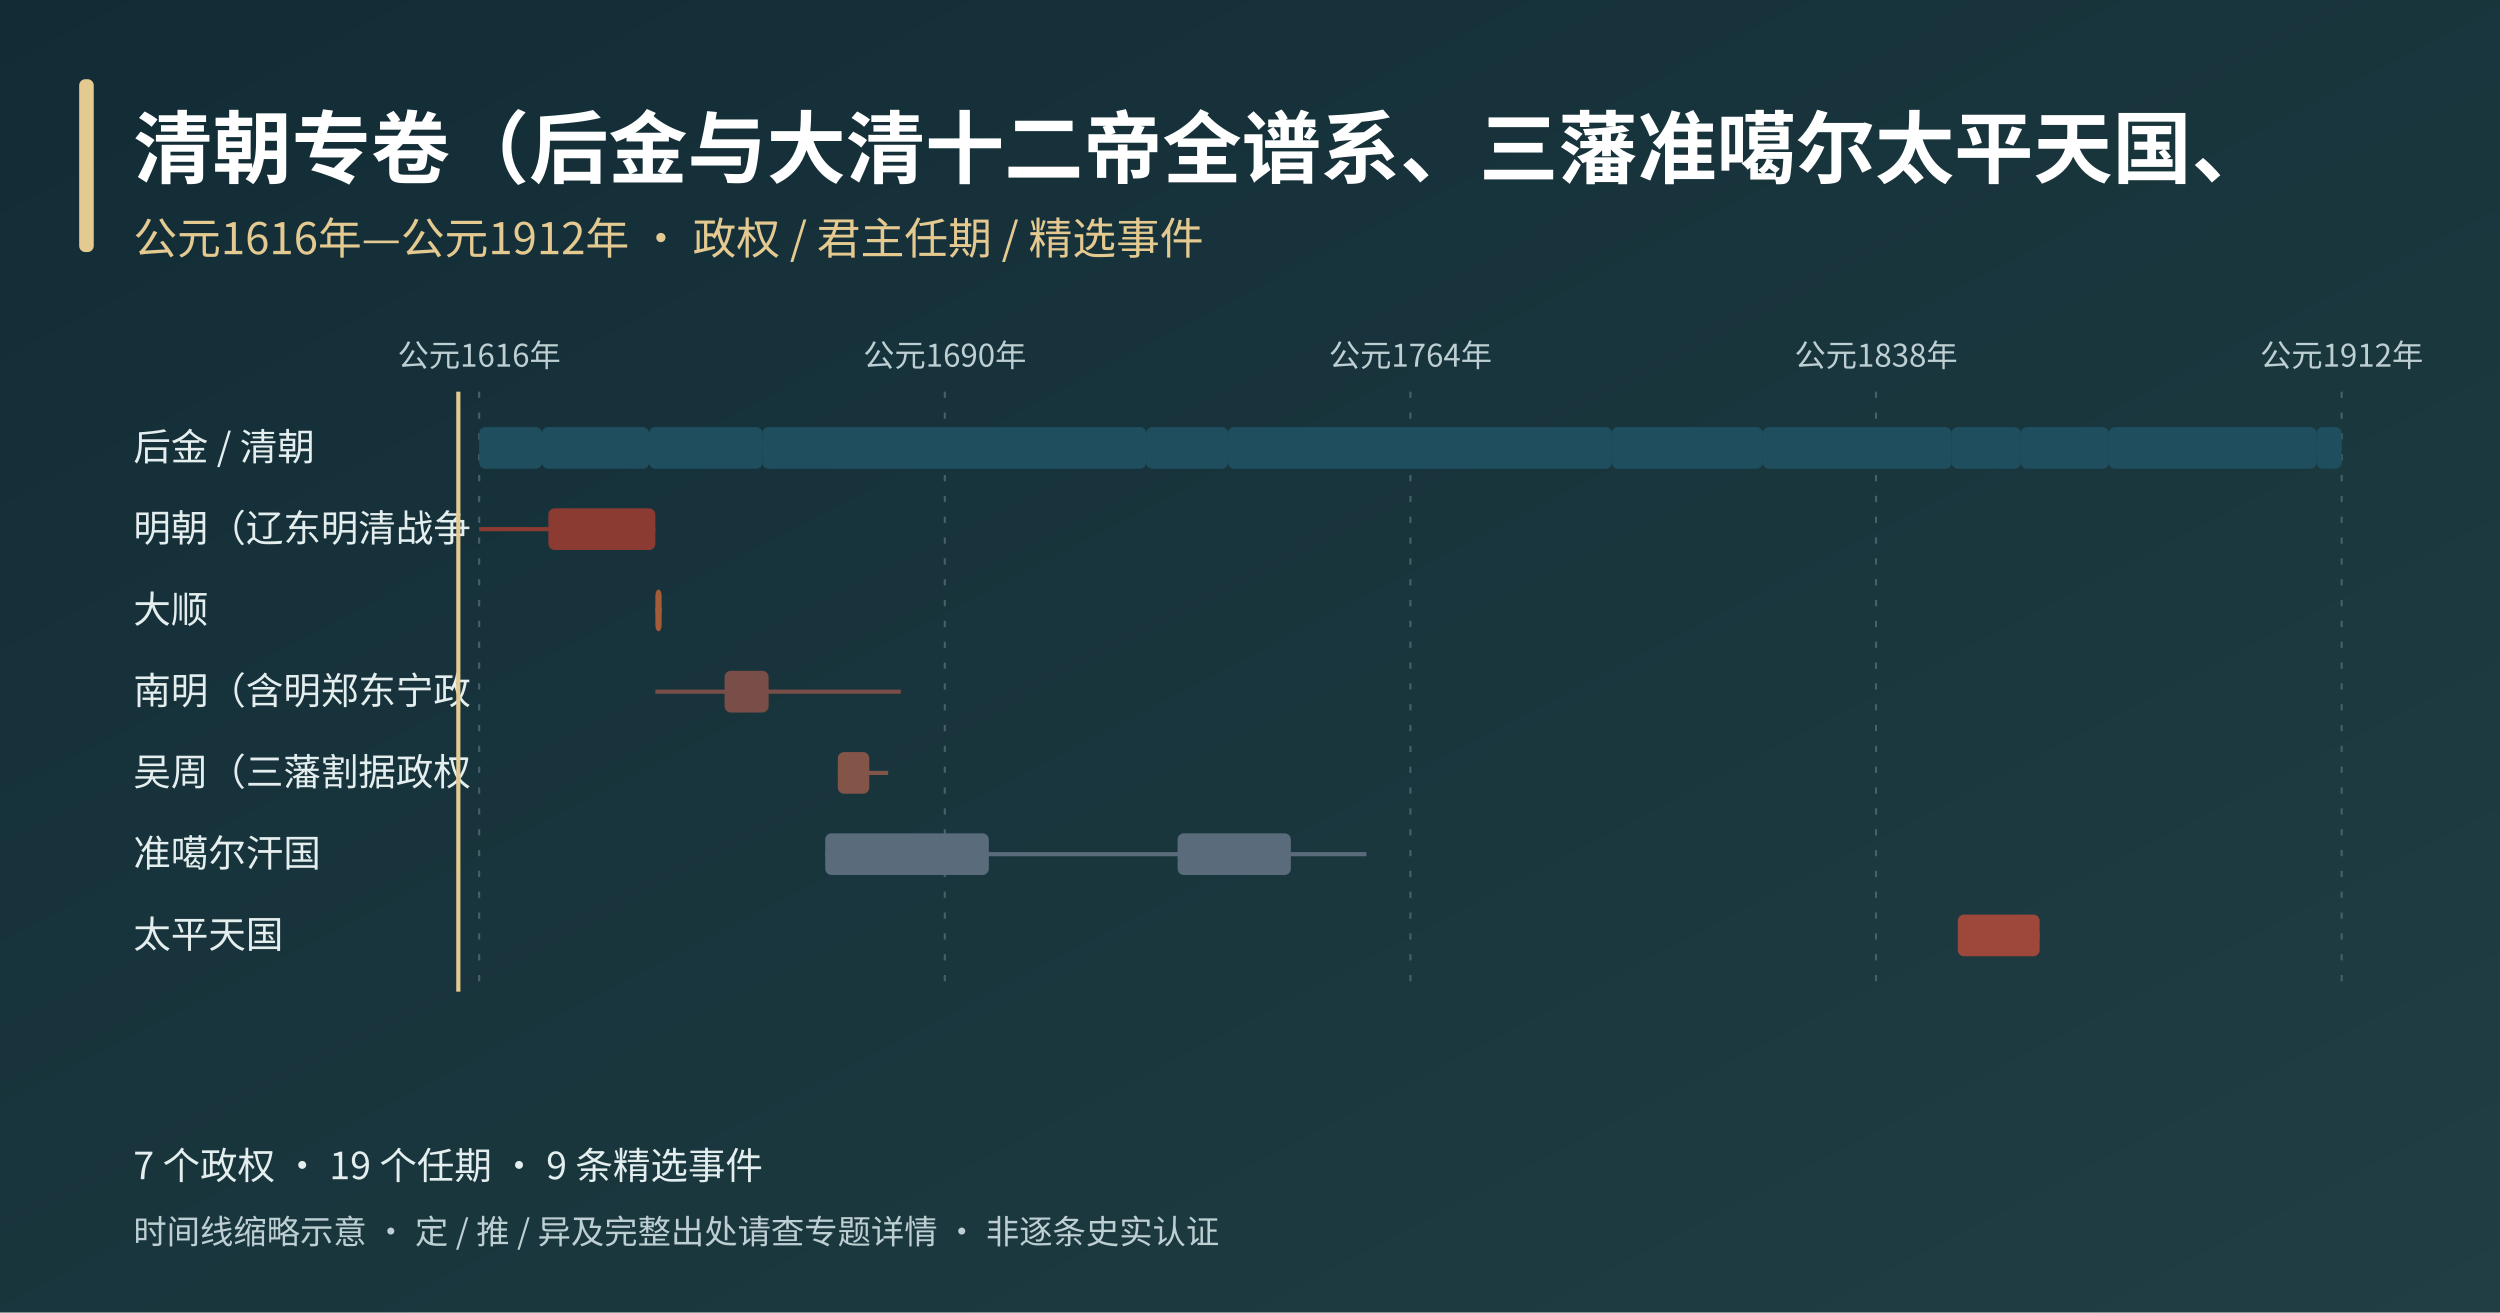
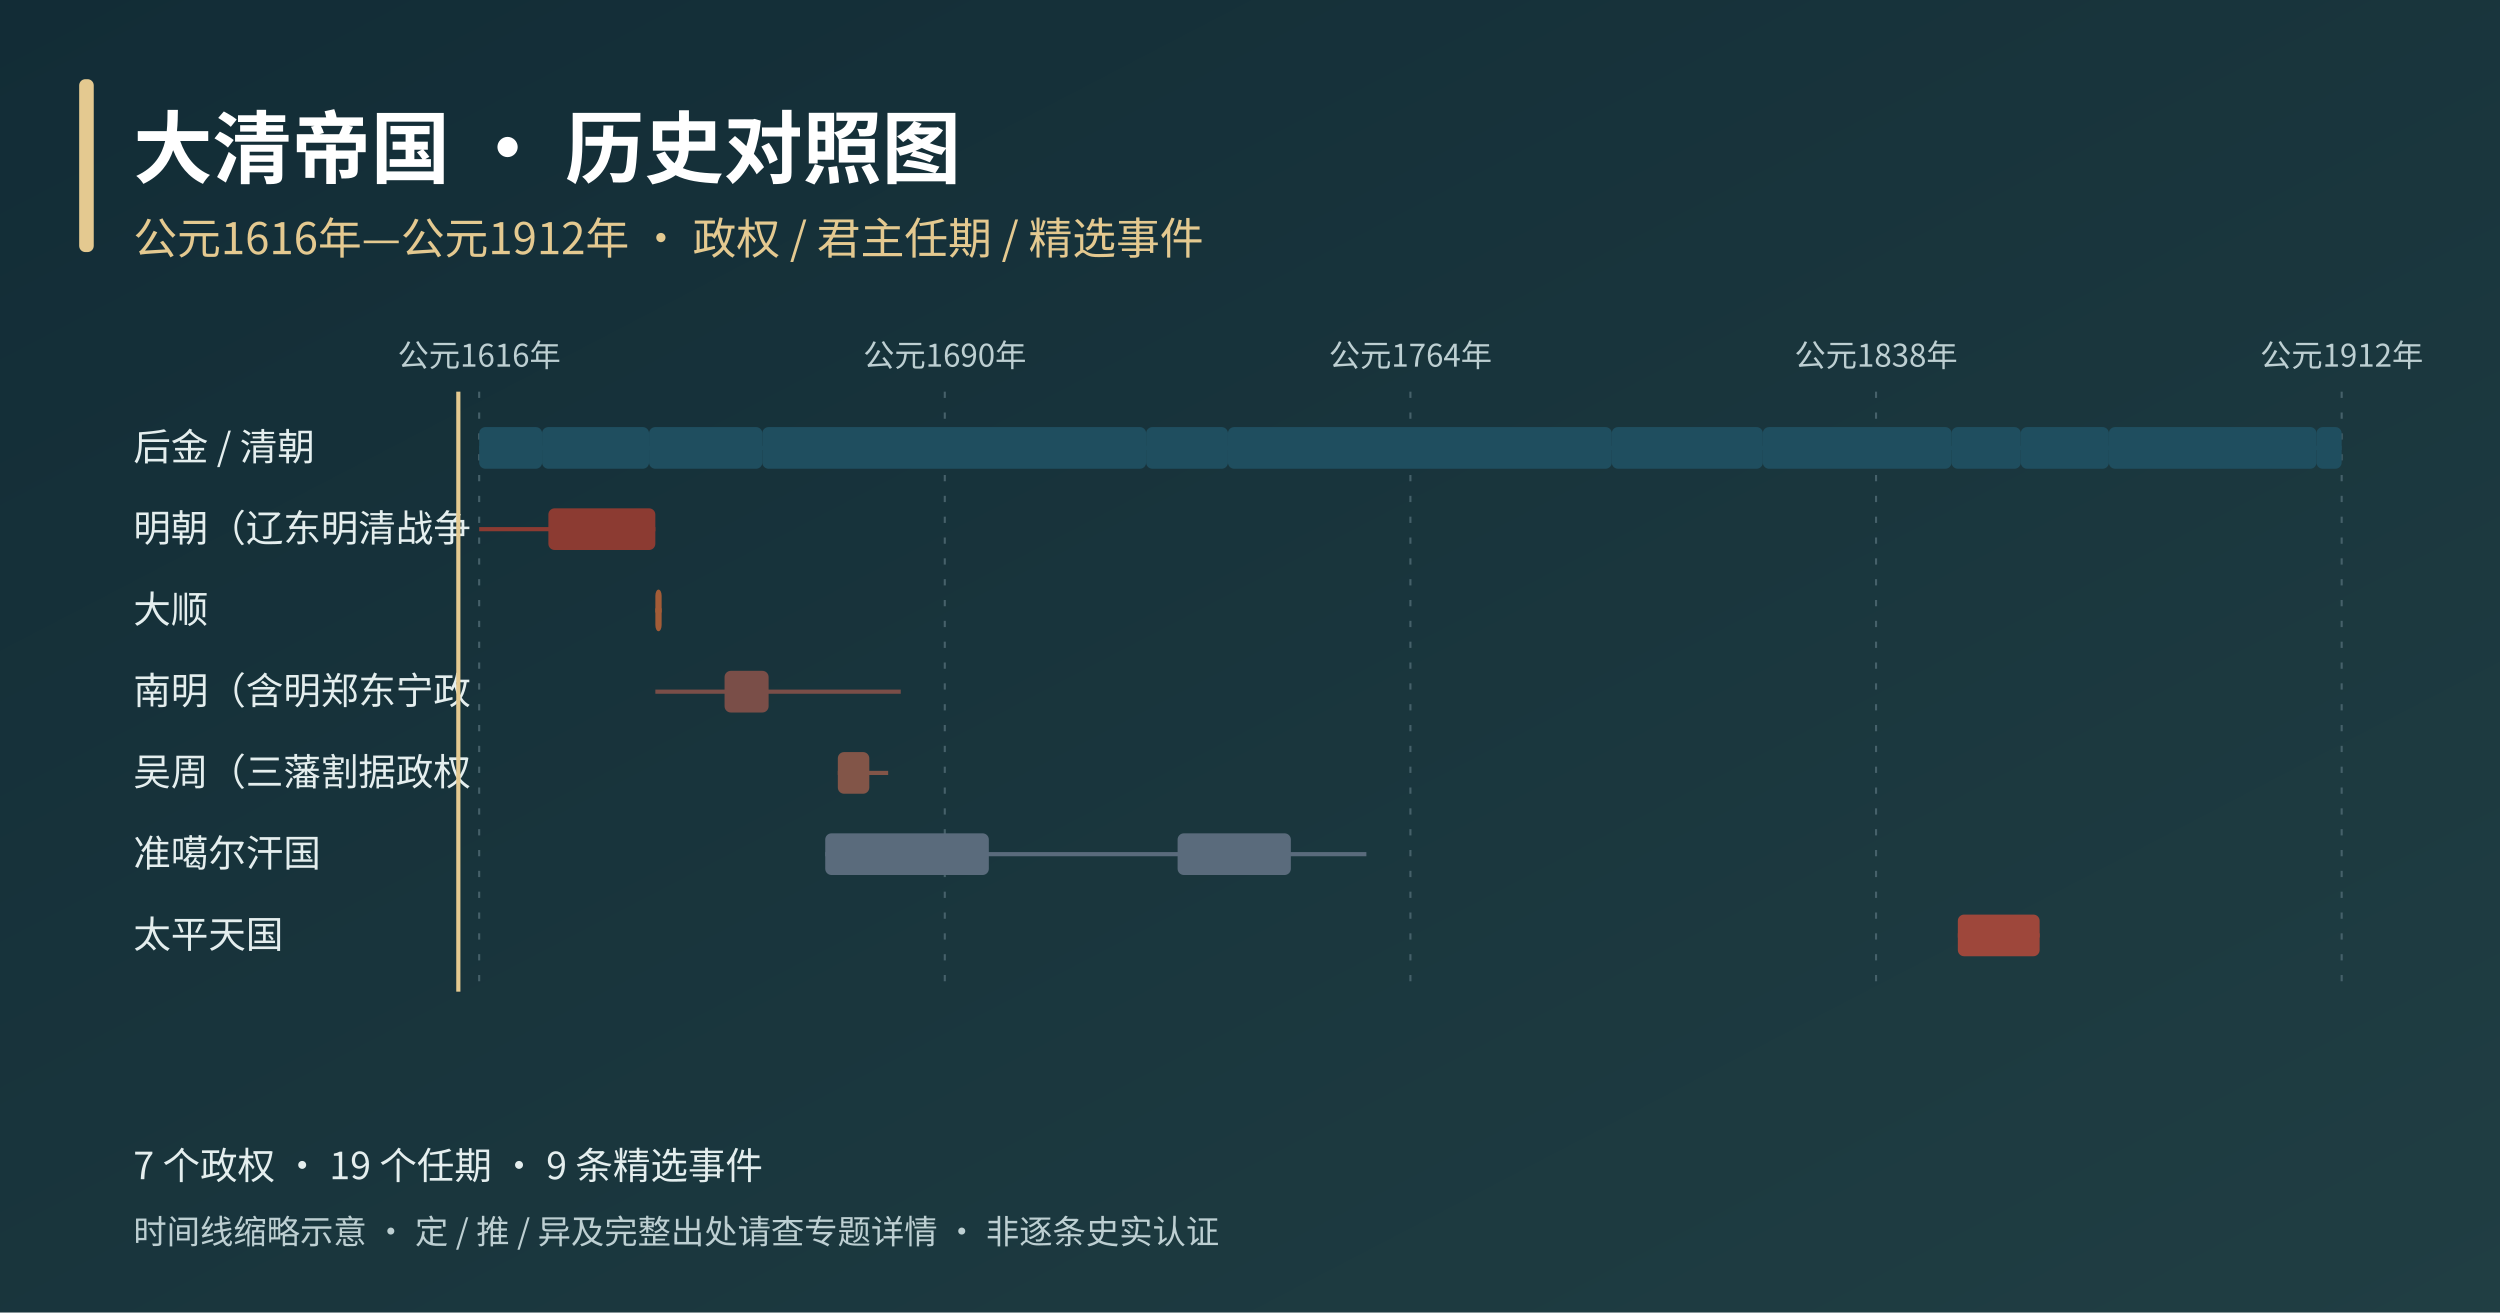
<svg xmlns="http://www.w3.org/2000/svg" width="1200" height="630" viewBox="0 0 1200 630" role="img" aria-labelledby="title desc">
  <defs>
    <linearGradient id="bg" x2="1" y2="1">
      <stop stop-color="#122c36" />
      <stop offset="1" stop-color="#203e43" />
    </linearGradient>
  </defs>
  <rect width="1200" height="630" fill="url(#bg)" />
  <rect x="38" y="38" width="7" height="83" rx="3" fill="#e4c990" />
  <g font-family="Noto Sans CJK SC,Microsoft YaHei,PingFang SC,sans-serif">
-     <text x="64" y="85" fill="#ffffff" font-size="38" font-weight="700">清朝专卷（后金与大清十二帝全谱系、三藩准噶尔太平天国、</text>
+     <text x="64" y="85" fill="#ffffff" font-size="38" font-weight="700">大清帝国 · 历史对照图</text>
    <text x="64" y="122" fill="#e4c990" font-size="21">公元1616年—公元1912年 · 政权 / 君主任期 / 精选事件</text>
    <path d="M230.00 188V476" stroke="#46616a" stroke-dasharray="3 7" />
    <text x="230.00" y="176" text-anchor="middle" fill="#bdcfd2" font-size="15">公元1616年</text>
    <path d="M453.50 188V476" stroke="#46616a" stroke-dasharray="3 7" />
    <text x="453.50" y="176" text-anchor="middle" fill="#bdcfd2" font-size="15">公元1690年</text>
    <path d="M677.00 188V476" stroke="#46616a" stroke-dasharray="3 7" />
    <text x="677.00" y="176" text-anchor="middle" fill="#bdcfd2" font-size="15">公元1764年</text>
    <path d="M900.50 188V476" stroke="#46616a" stroke-dasharray="3 7" />
    <text x="900.50" y="176" text-anchor="middle" fill="#bdcfd2" font-size="15">公元1838年</text>
    <path d="M1124.00 188V476" stroke="#46616a" stroke-dasharray="3 7" />
    <text x="1124.00" y="176" text-anchor="middle" fill="#bdcfd2" font-size="15">公元1912年</text>
    <text x="64" y="221" fill="#e4eeee" font-size="18">后金 / 清朝</text>
    <path d="M230 215H1124" stroke="#1f4e5f" stroke-width="2" />
    <rect x="230.00" y="205" width="30.20" height="20" rx="3" fill="#1f4e5f" opacity="1" />
    <rect x="260.20" y="205" width="51.34" height="20" rx="3" fill="#1f4e5f" opacity="1" />
    <rect x="311.55" y="205" width="54.36" height="20" rx="3" fill="#1f4e5f" opacity="1" />
    <rect x="365.91" y="205" width="184.24" height="20" rx="3" fill="#1f4e5f" opacity="1" />
    <rect x="550.15" y="205" width="39.26" height="20" rx="3" fill="#1f4e5f" opacity="1" />
    <rect x="589.41" y="205" width="184.24" height="20" rx="3" fill="#1f4e5f" opacity="1" />
    <rect x="773.65" y="205" width="72.49" height="20" rx="3" fill="#1f4e5f" opacity="1" />
    <rect x="846.14" y="205" width="90.61" height="20" rx="3" fill="#1f4e5f" opacity="1" />
    <rect x="936.74" y="205" width="33.22" height="20" rx="3" fill="#1f4e5f" opacity="1" />
    <rect x="969.97" y="205" width="42.28" height="20" rx="3" fill="#1f4e5f" opacity="1" />
    <rect x="1012.25" y="205" width="99.67" height="20" rx="3" fill="#1f4e5f" opacity="1" />
    <rect x="1111.92" y="205" width="12.08" height="20" rx="3" fill="#1f4e5f" opacity="1" />
    <text x="64" y="260" fill="#e4eeee" font-size="18">明朝（辽东明清战争</text>
    <path d="M230 254H314.568" stroke="#8c3b32" stroke-width="2" />
    <rect x="263.22" y="244" width="51.34" height="20" rx="3" fill="#8c3b32" opacity="1" />
    <text x="64" y="299" fill="#e4eeee" font-size="18">大顺</text>
    <path d="M314.568 293H317.588" stroke="#a35c37" stroke-width="2" />
    <rect x="314.57" y="283" width="3.02" height="20" rx="3" fill="#a35c37" opacity="1" />
    <text x="64" y="338" fill="#e4eeee" font-size="18">南明（含明郑东宁政</text>
    <path d="M314.568 332H432.358" stroke="#7a4e48" stroke-width="2" />
    <rect x="347.79" y="322" width="21.14" height="20" rx="3" fill="#7a4e48" opacity="1" />
    <text x="64" y="377" fill="#e4eeee" font-size="18">吴周（三藩割据政权</text>
    <path d="M402.155 371H426.318" stroke="#825548" stroke-width="2" />
    <rect x="402.16" y="361" width="15.10" height="20" rx="3" fill="#825548" opacity="1" />
    <text x="64" y="416" fill="#e4eeee" font-size="18">准噶尔汗国</text>
    <path d="M396.115 410H655.858" stroke="#5a6b7c" stroke-width="2" />
    <rect x="396.11" y="400" width="78.53" height="20" rx="3" fill="#5a6b7c" opacity="1" />
    <rect x="565.25" y="400" width="54.36" height="20" rx="3" fill="#5a6b7c" opacity="1" />
    <text x="64" y="455" fill="#e4eeee" font-size="18">太平天国</text>
    <path d="M939.764 449H979.027" stroke="#9e473b" stroke-width="2" />
    <rect x="939.76" y="439" width="39.26" height="20" rx="3" fill="#9e473b" opacity="1" />
    <path d="M220 188V476" stroke="#e4c990" stroke-width="2" />
    <text x="64" y="566" fill="#e4eeee" font-size="18">7 个政权 · 19 个任期 · 9 条精选事件</text>
    <text x="64" y="597" fill="#bdcfd2" font-size="16">时间线缩略示意 · 定 / 推 / 异及完整出处请查专题详情 · 非逐条史实认证</text>
  </g>
</svg>
